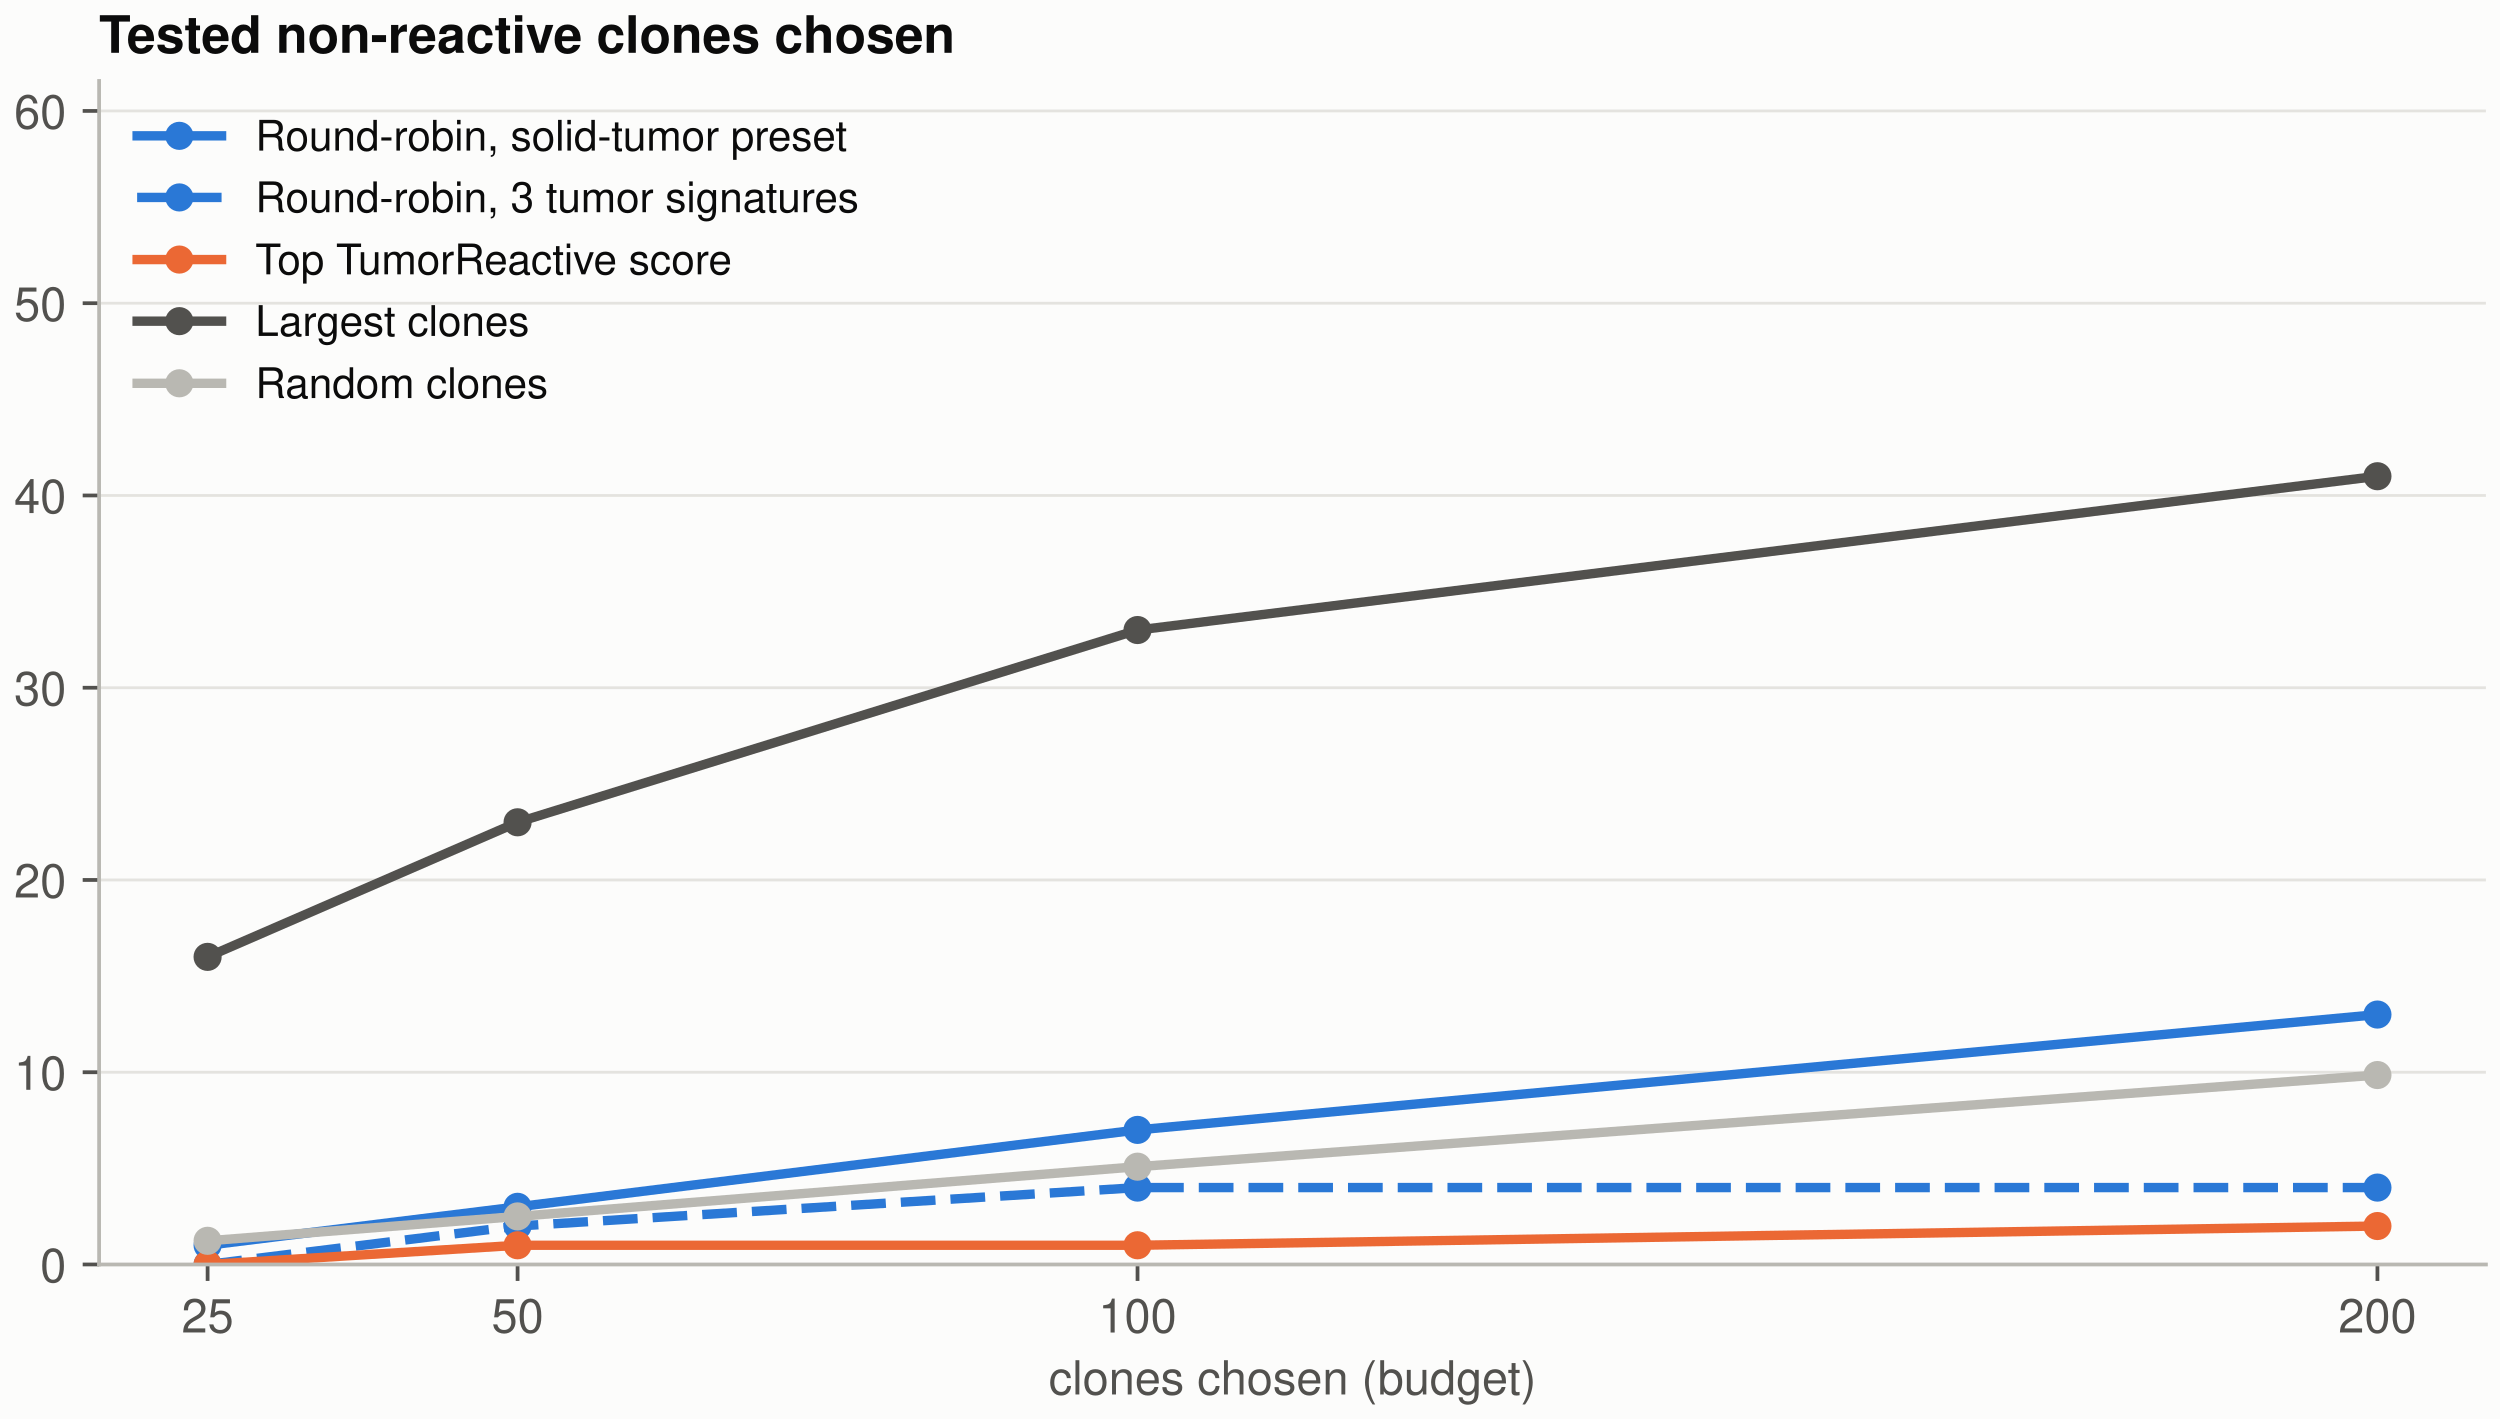
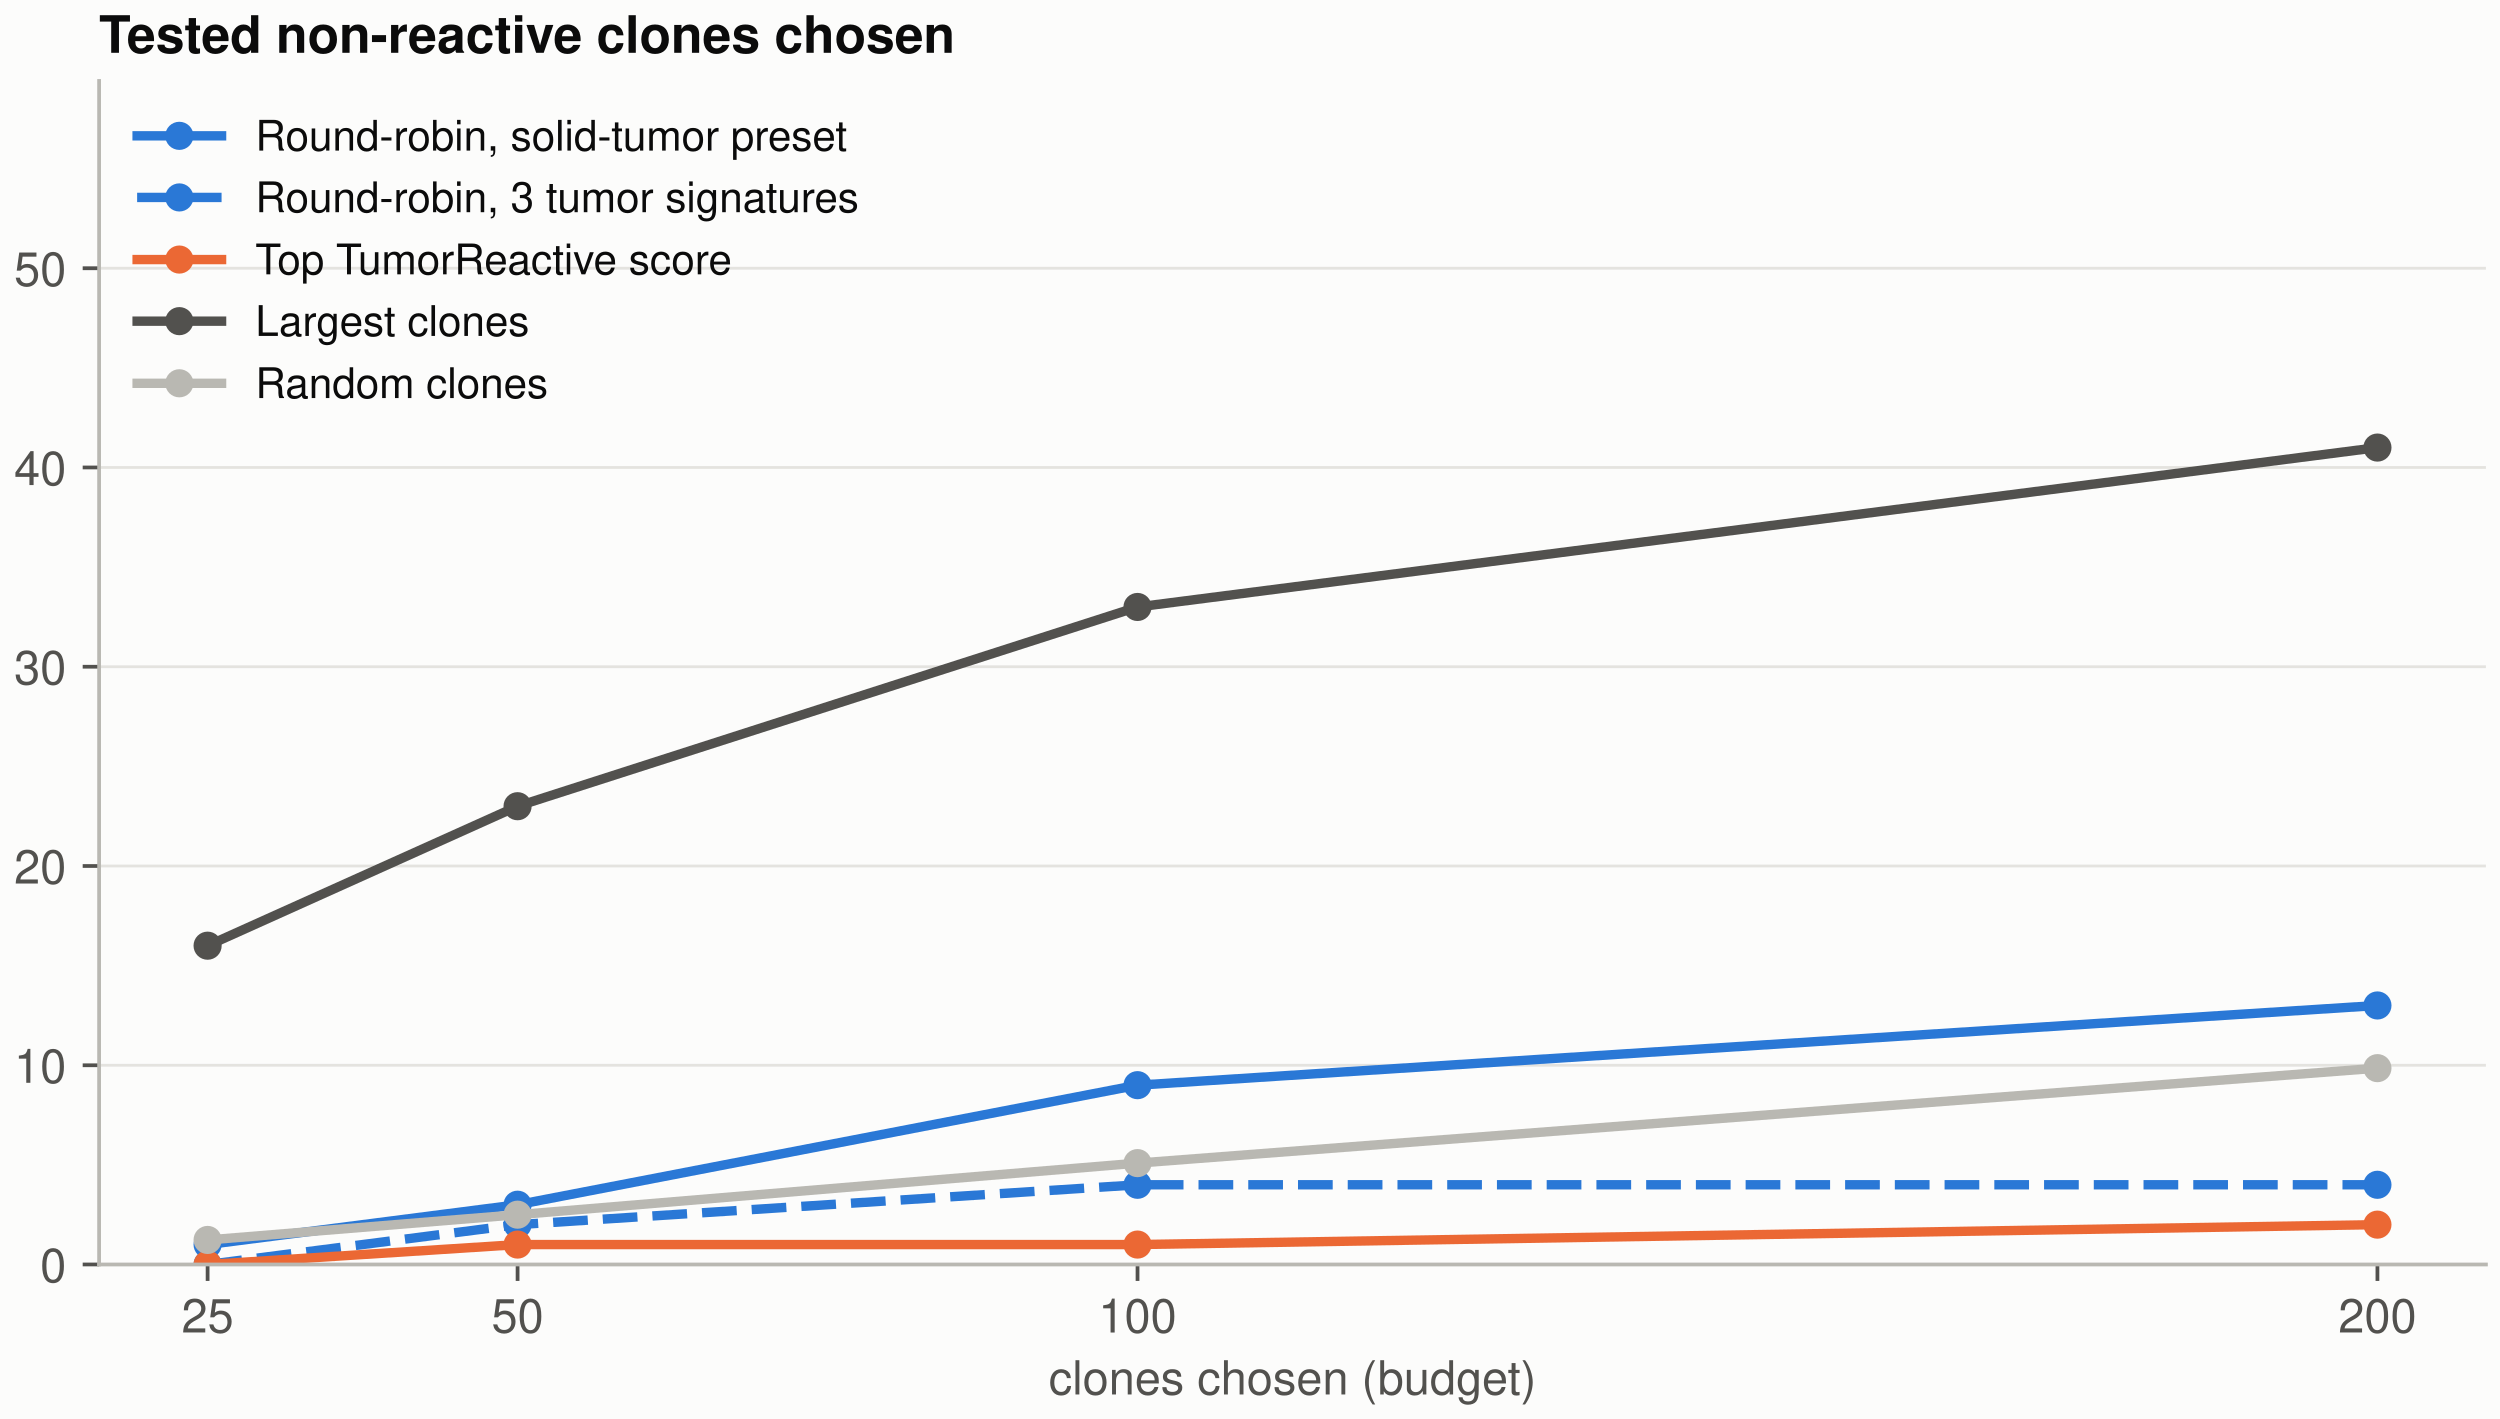
<svg xmlns="http://www.w3.org/2000/svg" xmlns:xlink="http://www.w3.org/1999/xlink" width="532.8pt" height="302.4pt" viewBox="0 0 532.8 302.4" version="1.1">
  <defs>
    <style type="text/css">*{stroke-linejoin: round; stroke-linecap: butt}</style>
  </defs>
  <g id="figure_1">
    <g id="patch_1">
      <path d="M 0 302.4  L 532.8 302.4  L 532.8 0  L 0 0  z " style="fill: #fcfcfb" />
    </g>
    <g id="axes_1">
      <g id="patch_2">
        <path d="M 21.122 269.488  L 529.8 269.488  L 529.8 17.25  L 21.122 17.25  z " style="fill: #fcfcfb" />
      </g>
      <g id="matplotlib.axis_1">
        <g id="xtick_1">
          <g id="line2d_1">
            <defs>
              <path id="mc6937c2ae9" d="M 0 0  L 0 3.5  " style="stroke: #52514e; stroke-width: 0.8" />
            </defs>
            <g>
              <use xlink:href="#mc6937c2ae9" x="44.244" y="269.488" style="fill: #52514e; stroke: #52514e; stroke-width: 0.8" />
            </g>
          </g>
          <g id="text_1">
            <text style="font-size: 10px; font-family: 'Helvetica', 'Arial', 'DejaVu Sans'; text-anchor: middle; fill: #52514e" x="44.244" y="283.988" transform="rotate(-0 44.24383 283.988)">25</text>
          </g>
        </g>
        <g id="xtick_2">
          <g id="line2d_2">
            <g>
              <use xlink:href="#mc6937c2ae9" x="110.306" y="269.488" style="fill: #52514e; stroke: #52514e; stroke-width: 0.8" />
            </g>
          </g>
          <g id="text_2">
            <text style="font-size: 10px; font-family: 'Helvetica', 'Arial', 'DejaVu Sans'; text-anchor: middle; fill: #52514e" x="110.306" y="283.988" transform="rotate(-0 110.3059 283.988)">50</text>
          </g>
        </g>
        <g id="xtick_3">
          <g id="line2d_3">
            <g>
              <use xlink:href="#mc6937c2ae9" x="242.43" y="269.488" style="fill: #52514e; stroke: #52514e; stroke-width: 0.8" />
            </g>
          </g>
          <g id="text_3">
            <text style="font-size: 10px; font-family: 'Helvetica', 'Arial', 'DejaVu Sans'; text-anchor: middle; fill: #52514e" x="242.43" y="283.988" transform="rotate(-0 242.4299 283.988)">100</text>
          </g>
        </g>
        <g id="xtick_4">
          <g id="line2d_4">
            <g>
              <use xlink:href="#mc6937c2ae9" x="506.678" y="269.488" style="fill: #52514e; stroke: #52514e; stroke-width: 0.8" />
            </g>
          </g>
          <g id="text_4">
            <text style="font-size: 10px; font-family: 'Helvetica', 'Arial', 'DejaVu Sans'; text-anchor: middle; fill: #52514e" x="506.678" y="283.988" transform="rotate(-0 506.678 283.988)">200</text>
          </g>
        </g>
        <g id="text_5">
          <text style="font-size: 10px; font-family: 'Helvetica', 'Arial', 'DejaVu Sans'; text-anchor: middle; fill: #52514e" x="275.461" y="297.187" transform="rotate(-0 275.4609 297.1873)">clones chosen (budget)</text>
        </g>
      </g>
      <g id="matplotlib.axis_2">
        <g id="ytick_1">
          <g id="line2d_5">
            <path d="M 21.122 269.488  L 529.8 269.488  " clip-path="url(#pacbe27f881)" style="fill: none; stroke: #e4e3df; stroke-width: 0.6; stroke-linecap: square" />
          </g>
          <g id="line2d_6">
            <defs>
              <path id="mceed921732" d="M 0 0  L -3.5 0  " style="stroke: #52514e; stroke-width: 0.8" />
            </defs>
            <g>
              <use xlink:href="#mceed921732" x="21.122" y="269.488" style="fill: #52514e; stroke: #52514e; stroke-width: 0.8" />
            </g>
          </g>
          <g id="text_6">
            <text style="font-size: 10px; font-family: 'Helvetica', 'Arial', 'DejaVu Sans'; text-anchor: end; fill: #52514e" x="14.122" y="273.238" transform="rotate(-0 14.12212 273.238)">0</text>
          </g>
        </g>
        <g id="ytick_2">
          <g id="line2d_7">
-             <path d="M 21.122 228.514  L 529.8 228.514  " clip-path="url(#pacbe27f881)" style="fill: none; stroke: #e4e3df; stroke-width: 0.6; stroke-linecap: square" />
+             <path d="M 21.122 227.024  L 529.8 227.024  " clip-path="url(#pacbe27f881)" style="fill: none; stroke: #e4e3df; stroke-width: 0.6; stroke-linecap: square" />
          </g>
          <g id="line2d_8">
            <g>
-               <use xlink:href="#mceed921732" x="21.122" y="228.514" style="fill: #52514e; stroke: #52514e; stroke-width: 0.8" />
+               <use xlink:href="#mceed921732" x="21.122" y="227.024" style="fill: #52514e; stroke: #52514e; stroke-width: 0.8" />
            </g>
          </g>
          <g id="text_7">
-             <text style="font-size: 10px; font-family: 'Helvetica', 'Arial', 'DejaVu Sans'; text-anchor: end; fill: #52514e" x="14.122" y="232.264" transform="rotate(-0 14.12212 232.2637)">10</text>
+             <text style="font-size: 10px; font-family: 'Helvetica', 'Arial', 'DejaVu Sans'; text-anchor: end; fill: #52514e" x="14.122" y="230.774" transform="rotate(-0 14.12212 230.7738)">10</text>
          </g>
        </g>
        <g id="ytick_3">
          <g id="line2d_9">
-             <path d="M 21.122 187.539  L 529.8 187.539  " clip-path="url(#pacbe27f881)" style="fill: none; stroke: #e4e3df; stroke-width: 0.6; stroke-linecap: square" />
+             <path d="M 21.122 184.559  L 529.8 184.559  " clip-path="url(#pacbe27f881)" style="fill: none; stroke: #e4e3df; stroke-width: 0.6; stroke-linecap: square" />
          </g>
          <g id="line2d_10">
            <g>
-               <use xlink:href="#mceed921732" x="21.122" y="187.539" style="fill: #52514e; stroke: #52514e; stroke-width: 0.8" />
+               <use xlink:href="#mceed921732" x="21.122" y="184.559" style="fill: #52514e; stroke: #52514e; stroke-width: 0.8" />
            </g>
          </g>
          <g id="text_8">
-             <text style="font-size: 10px; font-family: 'Helvetica', 'Arial', 'DejaVu Sans'; text-anchor: end; fill: #52514e" x="14.122" y="191.289" transform="rotate(-0 14.12212 191.2894)">20</text>
+             <text style="font-size: 10px; font-family: 'Helvetica', 'Arial', 'DejaVu Sans'; text-anchor: end; fill: #52514e" x="14.122" y="188.309" transform="rotate(-0 14.12212 188.3095)">20</text>
          </g>
        </g>
        <g id="ytick_4">
          <g id="line2d_11">
-             <path d="M 21.122 146.565  L 529.8 146.565  " clip-path="url(#pacbe27f881)" style="fill: none; stroke: #e4e3df; stroke-width: 0.6; stroke-linecap: square" />
+             <path d="M 21.122 142.095  L 529.8 142.095  " clip-path="url(#pacbe27f881)" style="fill: none; stroke: #e4e3df; stroke-width: 0.6; stroke-linecap: square" />
          </g>
          <g id="line2d_12">
            <g>
-               <use xlink:href="#mceed921732" x="21.122" y="146.565" style="fill: #52514e; stroke: #52514e; stroke-width: 0.8" />
+               <use xlink:href="#mceed921732" x="21.122" y="142.095" style="fill: #52514e; stroke: #52514e; stroke-width: 0.8" />
            </g>
          </g>
          <g id="text_9">
-             <text style="font-size: 10px; font-family: 'Helvetica', 'Arial', 'DejaVu Sans'; text-anchor: end; fill: #52514e" x="14.122" y="150.315" transform="rotate(-0 14.12212 150.3151)">30</text>
+             <text style="font-size: 10px; font-family: 'Helvetica', 'Arial', 'DejaVu Sans'; text-anchor: end; fill: #52514e" x="14.122" y="145.845" transform="rotate(-0 14.12212 145.8452)">30</text>
          </g>
        </g>
        <g id="ytick_5">
          <g id="line2d_13">
-             <path d="M 21.122 105.591  L 529.8 105.591  " clip-path="url(#pacbe27f881)" style="fill: none; stroke: #e4e3df; stroke-width: 0.6; stroke-linecap: square" />
+             <path d="M 21.122 99.631  L 529.8 99.631  " clip-path="url(#pacbe27f881)" style="fill: none; stroke: #e4e3df; stroke-width: 0.6; stroke-linecap: square" />
          </g>
          <g id="line2d_14">
            <g>
-               <use xlink:href="#mceed921732" x="21.122" y="105.591" style="fill: #52514e; stroke: #52514e; stroke-width: 0.8" />
+               <use xlink:href="#mceed921732" x="21.122" y="99.631" style="fill: #52514e; stroke: #52514e; stroke-width: 0.8" />
            </g>
          </g>
          <g id="text_10">
-             <text style="font-size: 10px; font-family: 'Helvetica', 'Arial', 'DejaVu Sans'; text-anchor: end; fill: #52514e" x="14.122" y="109.341" transform="rotate(-0 14.12212 109.3408)">40</text>
+             <text style="font-size: 10px; font-family: 'Helvetica', 'Arial', 'DejaVu Sans'; text-anchor: end; fill: #52514e" x="14.122" y="103.381" transform="rotate(-0 14.12212 103.3809)">40</text>
          </g>
        </g>
        <g id="ytick_6">
          <g id="line2d_15">
-             <path d="M 21.122 64.617  L 529.8 64.617  " clip-path="url(#pacbe27f881)" style="fill: none; stroke: #e4e3df; stroke-width: 0.6; stroke-linecap: square" />
+             <path d="M 21.122 57.167  L 529.8 57.167  " clip-path="url(#pacbe27f881)" style="fill: none; stroke: #e4e3df; stroke-width: 0.6; stroke-linecap: square" />
          </g>
          <g id="line2d_16">
            <g>
-               <use xlink:href="#mceed921732" x="21.122" y="64.617" style="fill: #52514e; stroke: #52514e; stroke-width: 0.8" />
+               <use xlink:href="#mceed921732" x="21.122" y="57.167" style="fill: #52514e; stroke: #52514e; stroke-width: 0.8" />
            </g>
          </g>
          <g id="text_11">
-             <text style="font-size: 10px; font-family: 'Helvetica', 'Arial', 'DejaVu Sans'; text-anchor: end; fill: #52514e" x="14.122" y="68.367" transform="rotate(-0 14.12212 68.36653)">50</text>
-           </g>
-         </g>
-         <g id="ytick_7">
-           <g id="line2d_17">
-             <path d="M 21.122 23.642  L 529.8 23.642  " clip-path="url(#pacbe27f881)" style="fill: none; stroke: #e4e3df; stroke-width: 0.6; stroke-linecap: square" />
-           </g>
-           <g id="line2d_18">
-             <g>
-               <use xlink:href="#mceed921732" x="21.122" y="23.642" style="fill: #52514e; stroke: #52514e; stroke-width: 0.8" />
-             </g>
-           </g>
-           <g id="text_12">
-             <text style="font-size: 10px; font-family: 'Helvetica', 'Arial', 'DejaVu Sans'; text-anchor: end; fill: #52514e" x="14.122" y="27.392" transform="rotate(-0 14.12212 27.39223)">60</text>
-           </g>
+             <text style="font-size: 10px; font-family: 'Helvetica', 'Arial', 'DejaVu Sans'; text-anchor: end; fill: #52514e" x="14.122" y="60.917" transform="rotate(-0 14.12212 60.91666)">50</text>
+           </g>
+         </g>
+       </g>
+       <g id="line2d_17">
+         <path d="M 44.244 265.242  L 110.306 256.749  L 242.43 231.27  L 506.678 214.284  " clip-path="url(#pacbe27f881)" style="fill: none; stroke: #2a78d6; stroke-width: 2; stroke-linecap: square" />
+         <defs>
+           <path id="me64a40cbbe" d="M 0 2.5  C 0.663 2.5 1.299 2.237 1.768 1.768  C 2.237 1.299 2.5 0.663 2.5 0  C 2.5 -0.663 2.237 -1.299 1.768 -1.768  C 1.299 -2.237 0.663 -2.5 0 -2.5  C -0.663 -2.5 -1.299 -2.237 -1.768 -1.768  C -2.237 -1.299 -2.5 -0.663 -2.5 0  C -2.5 0.663 -2.237 1.299 -1.768 1.768  C -1.299 2.237 -0.663 2.5 0 2.5  z " style="stroke: #2a78d6" />
+         </defs>
+         <g clip-path="url(#pacbe27f881)">
+           <use xlink:href="#me64a40cbbe" x="44.244" y="265.242" style="fill: #2a78d6; stroke: #2a78d6" />
+           <use xlink:href="#me64a40cbbe" x="110.306" y="256.749" style="fill: #2a78d6; stroke: #2a78d6" />
+           <use xlink:href="#me64a40cbbe" x="242.43" y="231.27" style="fill: #2a78d6; stroke: #2a78d6" />
+           <use xlink:href="#me64a40cbbe" x="506.678" y="214.284" style="fill: #2a78d6; stroke: #2a78d6" />
+         </g>
+       </g>
+       <g id="line2d_18">
+         <path d="M 44.244 269.488  L 110.306 260.995  L 242.43 252.502  L 506.678 252.502  " clip-path="url(#pacbe27f881)" style="fill: none; stroke-dasharray: 7.4,3.2; stroke-dashoffset: 0; stroke: #2a78d6; stroke-width: 2" />
+         <g clip-path="url(#pacbe27f881)">
+           <use xlink:href="#me64a40cbbe" x="44.244" y="269.488" style="fill: #2a78d6; stroke: #2a78d6" />
+           <use xlink:href="#me64a40cbbe" x="110.306" y="260.995" style="fill: #2a78d6; stroke: #2a78d6" />
+           <use xlink:href="#me64a40cbbe" x="242.43" y="252.502" style="fill: #2a78d6; stroke: #2a78d6" />
+           <use xlink:href="#me64a40cbbe" x="506.678" y="252.502" style="fill: #2a78d6; stroke: #2a78d6" />
        </g>
      </g>
      <g id="line2d_19">
-         <path d="M 44.244 265.391  L 110.306 257.196  L 242.43 240.806  L 506.678 216.221  " clip-path="url(#pacbe27f881)" style="fill: none; stroke: #2a78d6; stroke-width: 2; stroke-linecap: square" />
-         <defs>
-           <path id="me64a40cbbe" d="M 0 2.5  C 0.663 2.5 1.299 2.237 1.768 1.768  C 2.237 1.299 2.5 0.663 2.5 0  C 2.5 -0.663 2.237 -1.299 1.768 -1.768  C 1.299 -2.237 0.663 -2.5 0 -2.5  C -0.663 -2.5 -1.299 -2.237 -1.768 -1.768  C -2.237 -1.299 -2.5 -0.663 -2.5 0  C -2.5 0.663 -2.237 1.299 -1.768 1.768  C -1.299 2.237 -0.663 2.5 0 2.5  z " style="stroke: #2a78d6" />
-         </defs>
-         <g clip-path="url(#pacbe27f881)">
-           <use xlink:href="#me64a40cbbe" x="44.244" y="265.391" style="fill: #2a78d6; stroke: #2a78d6" />
-           <use xlink:href="#me64a40cbbe" x="110.306" y="257.196" style="fill: #2a78d6; stroke: #2a78d6" />
-           <use xlink:href="#me64a40cbbe" x="242.43" y="240.806" style="fill: #2a78d6; stroke: #2a78d6" />
-           <use xlink:href="#me64a40cbbe" x="506.678" y="216.221" style="fill: #2a78d6; stroke: #2a78d6" />
+         <path d="M 44.244 269.488  L 110.306 265.242  L 242.43 265.242  L 506.678 260.995  " clip-path="url(#pacbe27f881)" style="fill: none; stroke: #eb6834; stroke-width: 2; stroke-linecap: square" />
+         <defs>
+           <path id="mb28232d5b6" d="M 0 2.5  C 0.663 2.5 1.299 2.237 1.768 1.768  C 2.237 1.299 2.5 0.663 2.5 0  C 2.5 -0.663 2.237 -1.299 1.768 -1.768  C 1.299 -2.237 0.663 -2.5 0 -2.5  C -0.663 -2.5 -1.299 -2.237 -1.768 -1.768  C -2.237 -1.299 -2.5 -0.663 -2.5 0  C -2.5 0.663 -2.237 1.299 -1.768 1.768  C -1.299 2.237 -0.663 2.5 0 2.5  z " style="stroke: #eb6834" />
+         </defs>
+         <g clip-path="url(#pacbe27f881)">
+           <use xlink:href="#mb28232d5b6" x="44.244" y="269.488" style="fill: #eb6834; stroke: #eb6834" />
+           <use xlink:href="#mb28232d5b6" x="110.306" y="265.242" style="fill: #eb6834; stroke: #eb6834" />
+           <use xlink:href="#mb28232d5b6" x="242.43" y="265.242" style="fill: #eb6834; stroke: #eb6834" />
+           <use xlink:href="#mb28232d5b6" x="506.678" y="260.995" style="fill: #eb6834; stroke: #eb6834" />
        </g>
      </g>
      <g id="line2d_20">
-         <path d="M 44.244 269.488  L 110.306 261.293  L 242.43 253.098  L 506.678 253.098  " clip-path="url(#pacbe27f881)" style="fill: none; stroke-dasharray: 7.4,3.2; stroke-dashoffset: 0; stroke: #2a78d6; stroke-width: 2" />
-         <g clip-path="url(#pacbe27f881)">
-           <use xlink:href="#me64a40cbbe" x="44.244" y="269.488" style="fill: #2a78d6; stroke: #2a78d6" />
-           <use xlink:href="#me64a40cbbe" x="110.306" y="261.293" style="fill: #2a78d6; stroke: #2a78d6" />
-           <use xlink:href="#me64a40cbbe" x="242.43" y="253.098" style="fill: #2a78d6; stroke: #2a78d6" />
-           <use xlink:href="#me64a40cbbe" x="506.678" y="253.098" style="fill: #2a78d6; stroke: #2a78d6" />
+         <path d="M 44.244 201.545  L 110.306 171.82  L 242.43 129.356  L 506.678 95.385  " clip-path="url(#pacbe27f881)" style="fill: none; stroke: #52514e; stroke-width: 2; stroke-linecap: square" />
+         <defs>
+           <path id="mbde85d0c40" d="M 0 2.5  C 0.663 2.5 1.299 2.237 1.768 1.768  C 2.237 1.299 2.5 0.663 2.5 0  C 2.5 -0.663 2.237 -1.299 1.768 -1.768  C 1.299 -2.237 0.663 -2.5 0 -2.5  C -0.663 -2.5 -1.299 -2.237 -1.768 -1.768  C -2.237 -1.299 -2.5 -0.663 -2.5 0  C -2.5 0.663 -2.237 1.299 -1.768 1.768  C -1.299 2.237 -0.663 2.5 0 2.5  z " style="stroke: #52514e" />
+         </defs>
+         <g clip-path="url(#pacbe27f881)">
+           <use xlink:href="#mbde85d0c40" x="44.244" y="201.545" style="fill: #52514e; stroke: #52514e" />
+           <use xlink:href="#mbde85d0c40" x="110.306" y="171.82" style="fill: #52514e; stroke: #52514e" />
+           <use xlink:href="#mbde85d0c40" x="242.43" y="129.356" style="fill: #52514e; stroke: #52514e" />
+           <use xlink:href="#mbde85d0c40" x="506.678" y="95.385" style="fill: #52514e; stroke: #52514e" />
        </g>
      </g>
      <g id="line2d_21">
-         <path d="M 44.244 269.488  L 110.306 265.391  L 242.43 265.391  L 506.678 261.293  " clip-path="url(#pacbe27f881)" style="fill: none; stroke: #eb6834; stroke-width: 2; stroke-linecap: square" />
-         <defs>
-           <path id="mb28232d5b6" d="M 0 2.5  C 0.663 2.5 1.299 2.237 1.768 1.768  C 2.237 1.299 2.5 0.663 2.5 0  C 2.5 -0.663 2.237 -1.299 1.768 -1.768  C 1.299 -2.237 0.663 -2.5 0 -2.5  C -0.663 -2.5 -1.299 -2.237 -1.768 -1.768  C -2.237 -1.299 -2.5 -0.663 -2.5 0  C -2.5 0.663 -2.237 1.299 -1.768 1.768  C -1.299 2.237 -0.663 2.5 0 2.5  z " style="stroke: #eb6834" />
-         </defs>
-         <g clip-path="url(#pacbe27f881)">
-           <use xlink:href="#mb28232d5b6" x="44.244" y="269.488" style="fill: #eb6834; stroke: #eb6834" />
-           <use xlink:href="#mb28232d5b6" x="110.306" y="265.391" style="fill: #eb6834; stroke: #eb6834" />
-           <use xlink:href="#mb28232d5b6" x="242.43" y="265.391" style="fill: #eb6834; stroke: #eb6834" />
-           <use xlink:href="#mb28232d5b6" x="506.678" y="261.293" style="fill: #eb6834; stroke: #eb6834" />
-         </g>
-       </g>
-       <g id="line2d_22">
-         <path d="M 44.244 203.929  L 110.306 175.247  L 242.43 134.273  L 506.678 101.493  " clip-path="url(#pacbe27f881)" style="fill: none; stroke: #52514e; stroke-width: 2; stroke-linecap: square" />
-         <defs>
-           <path id="mbde85d0c40" d="M 0 2.5  C 0.663 2.5 1.299 2.237 1.768 1.768  C 2.237 1.299 2.5 0.663 2.5 0  C 2.5 -0.663 2.237 -1.299 1.768 -1.768  C 1.299 -2.237 0.663 -2.5 0 -2.5  C -0.663 -2.5 -1.299 -2.237 -1.768 -1.768  C -2.237 -1.299 -2.5 -0.663 -2.5 0  C -2.5 0.663 -2.237 1.299 -1.768 1.768  C -1.299 2.237 -0.663 2.5 0 2.5  z " style="stroke: #52514e" />
-         </defs>
-         <g clip-path="url(#pacbe27f881)">
-           <use xlink:href="#mbde85d0c40" x="44.244" y="203.929" style="fill: #52514e; stroke: #52514e" />
-           <use xlink:href="#mbde85d0c40" x="110.306" y="175.247" style="fill: #52514e; stroke: #52514e" />
-           <use xlink:href="#mbde85d0c40" x="242.43" y="134.273" style="fill: #52514e; stroke: #52514e" />
-           <use xlink:href="#mbde85d0c40" x="506.678" y="101.493" style="fill: #52514e; stroke: #52514e" />
-         </g>
-       </g>
-       <g id="line2d_23">
-         <path d="M 44.244 264.44  L 110.306 259.244  L 242.43 248.64  L 506.678 229.112  " clip-path="url(#pacbe27f881)" style="fill: none; stroke: #b9b8b2; stroke-width: 2; stroke-linecap: square" />
+         <path d="M 44.244 264.256  L 110.306 258.872  L 242.43 247.882  L 506.678 227.644  " clip-path="url(#pacbe27f881)" style="fill: none; stroke: #b9b8b2; stroke-width: 2; stroke-linecap: square" />
        <defs>
          <path id="m17cdb1f855" d="M 0 2.5  C 0.663 2.5 1.299 2.237 1.768 1.768  C 2.237 1.299 2.5 0.663 2.5 0  C 2.5 -0.663 2.237 -1.299 1.768 -1.768  C 1.299 -2.237 0.663 -2.5 0 -2.5  C -0.663 -2.5 -1.299 -2.237 -1.768 -1.768  C -2.237 -1.299 -2.5 -0.663 -2.5 0  C -2.5 0.663 -2.237 1.299 -1.768 1.768  C -1.299 2.237 -0.663 2.5 0 2.5  z " style="stroke: #b9b8b2" />
        </defs>
        <g clip-path="url(#pacbe27f881)">
-           <use xlink:href="#m17cdb1f855" x="44.244" y="264.44" style="fill: #b9b8b2; stroke: #b9b8b2" />
-           <use xlink:href="#m17cdb1f855" x="110.306" y="259.244" style="fill: #b9b8b2; stroke: #b9b8b2" />
-           <use xlink:href="#m17cdb1f855" x="242.43" y="248.64" style="fill: #b9b8b2; stroke: #b9b8b2" />
-           <use xlink:href="#m17cdb1f855" x="506.678" y="229.112" style="fill: #b9b8b2; stroke: #b9b8b2" />
+           <use xlink:href="#m17cdb1f855" x="44.244" y="264.256" style="fill: #b9b8b2; stroke: #b9b8b2" />
+           <use xlink:href="#m17cdb1f855" x="110.306" y="258.872" style="fill: #b9b8b2; stroke: #b9b8b2" />
+           <use xlink:href="#m17cdb1f855" x="242.43" y="247.882" style="fill: #b9b8b2; stroke: #b9b8b2" />
+           <use xlink:href="#m17cdb1f855" x="506.678" y="227.644" style="fill: #b9b8b2; stroke: #b9b8b2" />
        </g>
      </g>
      <g id="patch_3">
        <path d="M 21.122 269.488  L 21.122 17.25  " style="fill: none; stroke: #b9b8b2; stroke-width: 0.8; stroke-linejoin: miter; stroke-linecap: square" />
      </g>
      <g id="patch_4">
        <path d="M 21.122 269.488  L 529.8 269.488  " style="fill: none; stroke: #b9b8b2; stroke-width: 0.8; stroke-linejoin: miter; stroke-linecap: square" />
      </g>
-       <g id="text_13">
+       <g id="text_12">
        <text style="font-weight: 700; font-size: 11px; font-family: 'Helvetica', 'Arial', 'DejaVu Sans'; text-anchor: start; fill: #0b0b0b" x="21.122" y="11.25" transform="rotate(-0 21.12212 11.25024)">Tested non-reactive clones chosen</text>
      </g>
      <g id="legend_1">
+         <g id="line2d_22">
+           <path d="M 29.222 28.95  L 38.222 28.95  L 47.222 28.95  " style="fill: none; stroke: #2a78d6; stroke-width: 2; stroke-linecap: square" />
+           <g>
+             <use xlink:href="#me64a40cbbe" x="38.222" y="28.95" style="fill: #2a78d6; stroke: #2a78d6" />
+           </g>
+         </g>
+         <g id="text_13">
+           <text style="font-size: 9px; font-family: 'Helvetica', 'Arial', 'DejaVu Sans'; text-anchor: start; fill: #0b0b0b" x="54.422" y="32.1" transform="rotate(-0 54.42211 32.10024)">Round-robin, solid-tumor preset</text>
+         </g>
+         <g id="line2d_23">
+           <path d="M 29.222 42.076  L 38.222 42.076  L 47.222 42.076  " style="fill: none; stroke-dasharray: 7.4,3.2; stroke-dashoffset: 0; stroke: #2a78d6; stroke-width: 2" />
+           <g>
+             <use xlink:href="#me64a40cbbe" x="38.222" y="42.076" style="fill: #2a78d6; stroke: #2a78d6" />
+           </g>
+         </g>
+         <g id="text_14">
+           <text style="font-size: 9px; font-family: 'Helvetica', 'Arial', 'DejaVu Sans'; text-anchor: start; fill: #0b0b0b" x="54.422" y="45.226" transform="rotate(-0 54.42211 45.22618)">Round-robin, 3 tumor signatures</text>
+         </g>
        <g id="line2d_24">
-           <path d="M 29.222 28.95  L 38.222 28.95  L 47.222 28.95  " style="fill: none; stroke: #2a78d6; stroke-width: 2; stroke-linecap: square" />
-           <g>
-             <use xlink:href="#me64a40cbbe" x="38.222" y="28.95" style="fill: #2a78d6; stroke: #2a78d6" />
-           </g>
-         </g>
-         <g id="text_14">
-           <text style="font-size: 9px; font-family: 'Helvetica', 'Arial', 'DejaVu Sans'; text-anchor: start; fill: #0b0b0b" x="54.422" y="32.1" transform="rotate(-0 54.42211 32.10024)">Round-robin, solid-tumor preset</text>
+           <path d="M 29.222 55.317  L 38.222 55.317  L 47.222 55.317  " style="fill: none; stroke: #eb6834; stroke-width: 2; stroke-linecap: square" />
+           <g>
+             <use xlink:href="#mb28232d5b6" x="38.222" y="55.317" style="fill: #eb6834; stroke: #eb6834" />
+           </g>
+         </g>
+         <g id="text_15">
+           <text style="font-size: 9px; font-family: 'Helvetica', 'Arial', 'DejaVu Sans'; text-anchor: start; fill: #0b0b0b" x="54.422" y="58.467" transform="rotate(-0 54.42211 58.46743)">Top TumorReactive score</text>
        </g>
        <g id="line2d_25">
-           <path d="M 29.222 42.076  L 38.222 42.076  L 47.222 42.076  " style="fill: none; stroke-dasharray: 7.4,3.2; stroke-dashoffset: 0; stroke: #2a78d6; stroke-width: 2" />
-           <g>
-             <use xlink:href="#me64a40cbbe" x="38.222" y="42.076" style="fill: #2a78d6; stroke: #2a78d6" />
-           </g>
-         </g>
-         <g id="text_15">
-           <text style="font-size: 9px; font-family: 'Helvetica', 'Arial', 'DejaVu Sans'; text-anchor: start; fill: #0b0b0b" x="54.422" y="45.226" transform="rotate(-0 54.42211 45.22618)">Round-robin, 3 tumor signatures</text>
+           <path d="M 29.222 68.443  L 38.222 68.443  L 47.222 68.443  " style="fill: none; stroke: #52514e; stroke-width: 2; stroke-linecap: square" />
+           <g>
+             <use xlink:href="#mbde85d0c40" x="38.222" y="68.443" style="fill: #52514e; stroke: #52514e" />
+           </g>
+         </g>
+         <g id="text_16">
+           <text style="font-size: 9px; font-family: 'Helvetica', 'Arial', 'DejaVu Sans'; text-anchor: start; fill: #0b0b0b" x="54.422" y="71.593" transform="rotate(-0 54.42211 71.59337)">Largest clones</text>
        </g>
        <g id="line2d_26">
-           <path d="M 29.222 55.317  L 38.222 55.317  L 47.222 55.317  " style="fill: none; stroke: #eb6834; stroke-width: 2; stroke-linecap: square" />
-           <g>
-             <use xlink:href="#mb28232d5b6" x="38.222" y="55.317" style="fill: #eb6834; stroke: #eb6834" />
-           </g>
-         </g>
-         <g id="text_16">
-           <text style="font-size: 9px; font-family: 'Helvetica', 'Arial', 'DejaVu Sans'; text-anchor: start; fill: #0b0b0b" x="54.422" y="58.467" transform="rotate(-0 54.42211 58.46743)">Top TumorReactive score</text>
-         </g>
-         <g id="line2d_27">
-           <path d="M 29.222 68.443  L 38.222 68.443  L 47.222 68.443  " style="fill: none; stroke: #52514e; stroke-width: 2; stroke-linecap: square" />
-           <g>
-             <use xlink:href="#mbde85d0c40" x="38.222" y="68.443" style="fill: #52514e; stroke: #52514e" />
+           <path d="M 29.222 81.685  L 38.222 81.685  L 47.222 81.685  " style="fill: none; stroke: #b9b8b2; stroke-width: 2; stroke-linecap: square" />
+           <g>
+             <use xlink:href="#m17cdb1f855" x="38.222" y="81.685" style="fill: #b9b8b2; stroke: #b9b8b2" />
          </g>
        </g>
        <g id="text_17">
-           <text style="font-size: 9px; font-family: 'Helvetica', 'Arial', 'DejaVu Sans'; text-anchor: start; fill: #0b0b0b" x="54.422" y="71.593" transform="rotate(-0 54.42211 71.59337)">Largest clones</text>
-         </g>
-         <g id="line2d_28">
-           <path d="M 29.222 81.685  L 38.222 81.685  L 47.222 81.685  " style="fill: none; stroke: #b9b8b2; stroke-width: 2; stroke-linecap: square" />
-           <g>
-             <use xlink:href="#m17cdb1f855" x="38.222" y="81.685" style="fill: #b9b8b2; stroke: #b9b8b2" />
-           </g>
-         </g>
-         <g id="text_18">
          <text style="font-size: 9px; font-family: 'Helvetica', 'Arial', 'DejaVu Sans'; text-anchor: start; fill: #0b0b0b" x="54.422" y="84.835" transform="rotate(-0 54.42211 84.83461)">Random clones</text>
        </g>
      </g>
    </g>
  </g>
  <defs>
    <clipPath id="pacbe27f881">
      <rect x="21.122" y="17.25" width="508.678" height="252.238" />
    </clipPath>
  </defs>
</svg>
